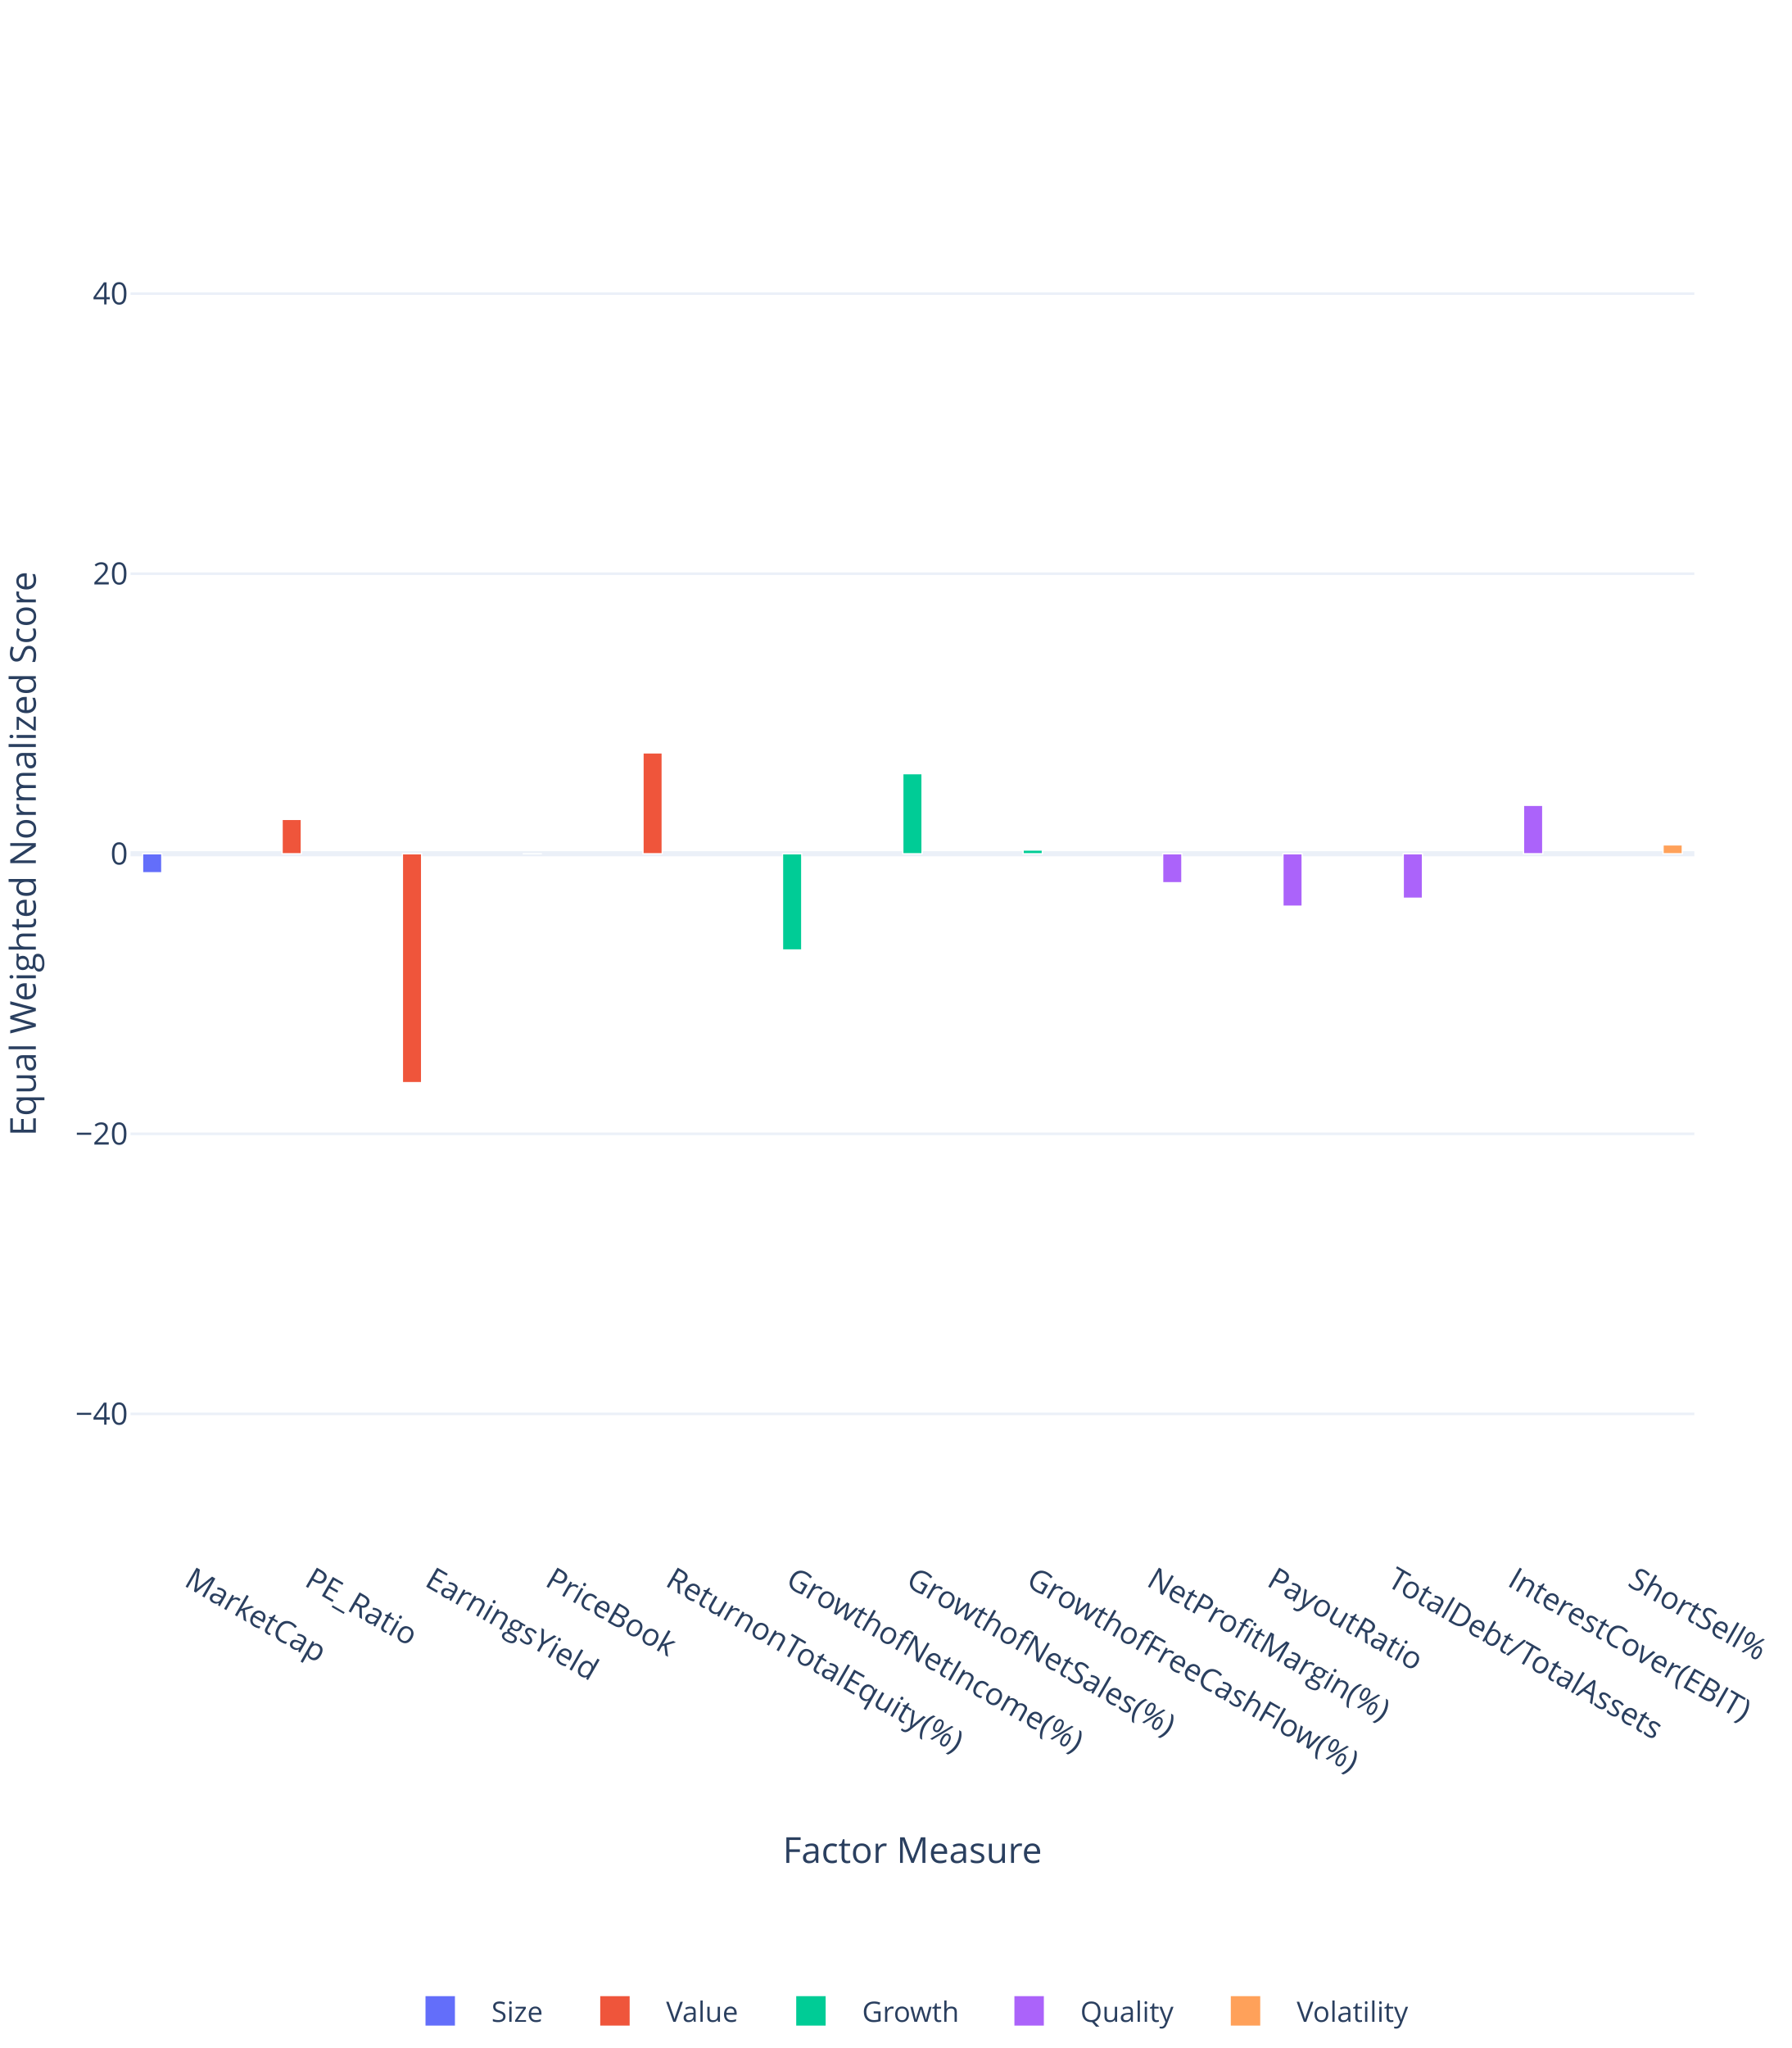
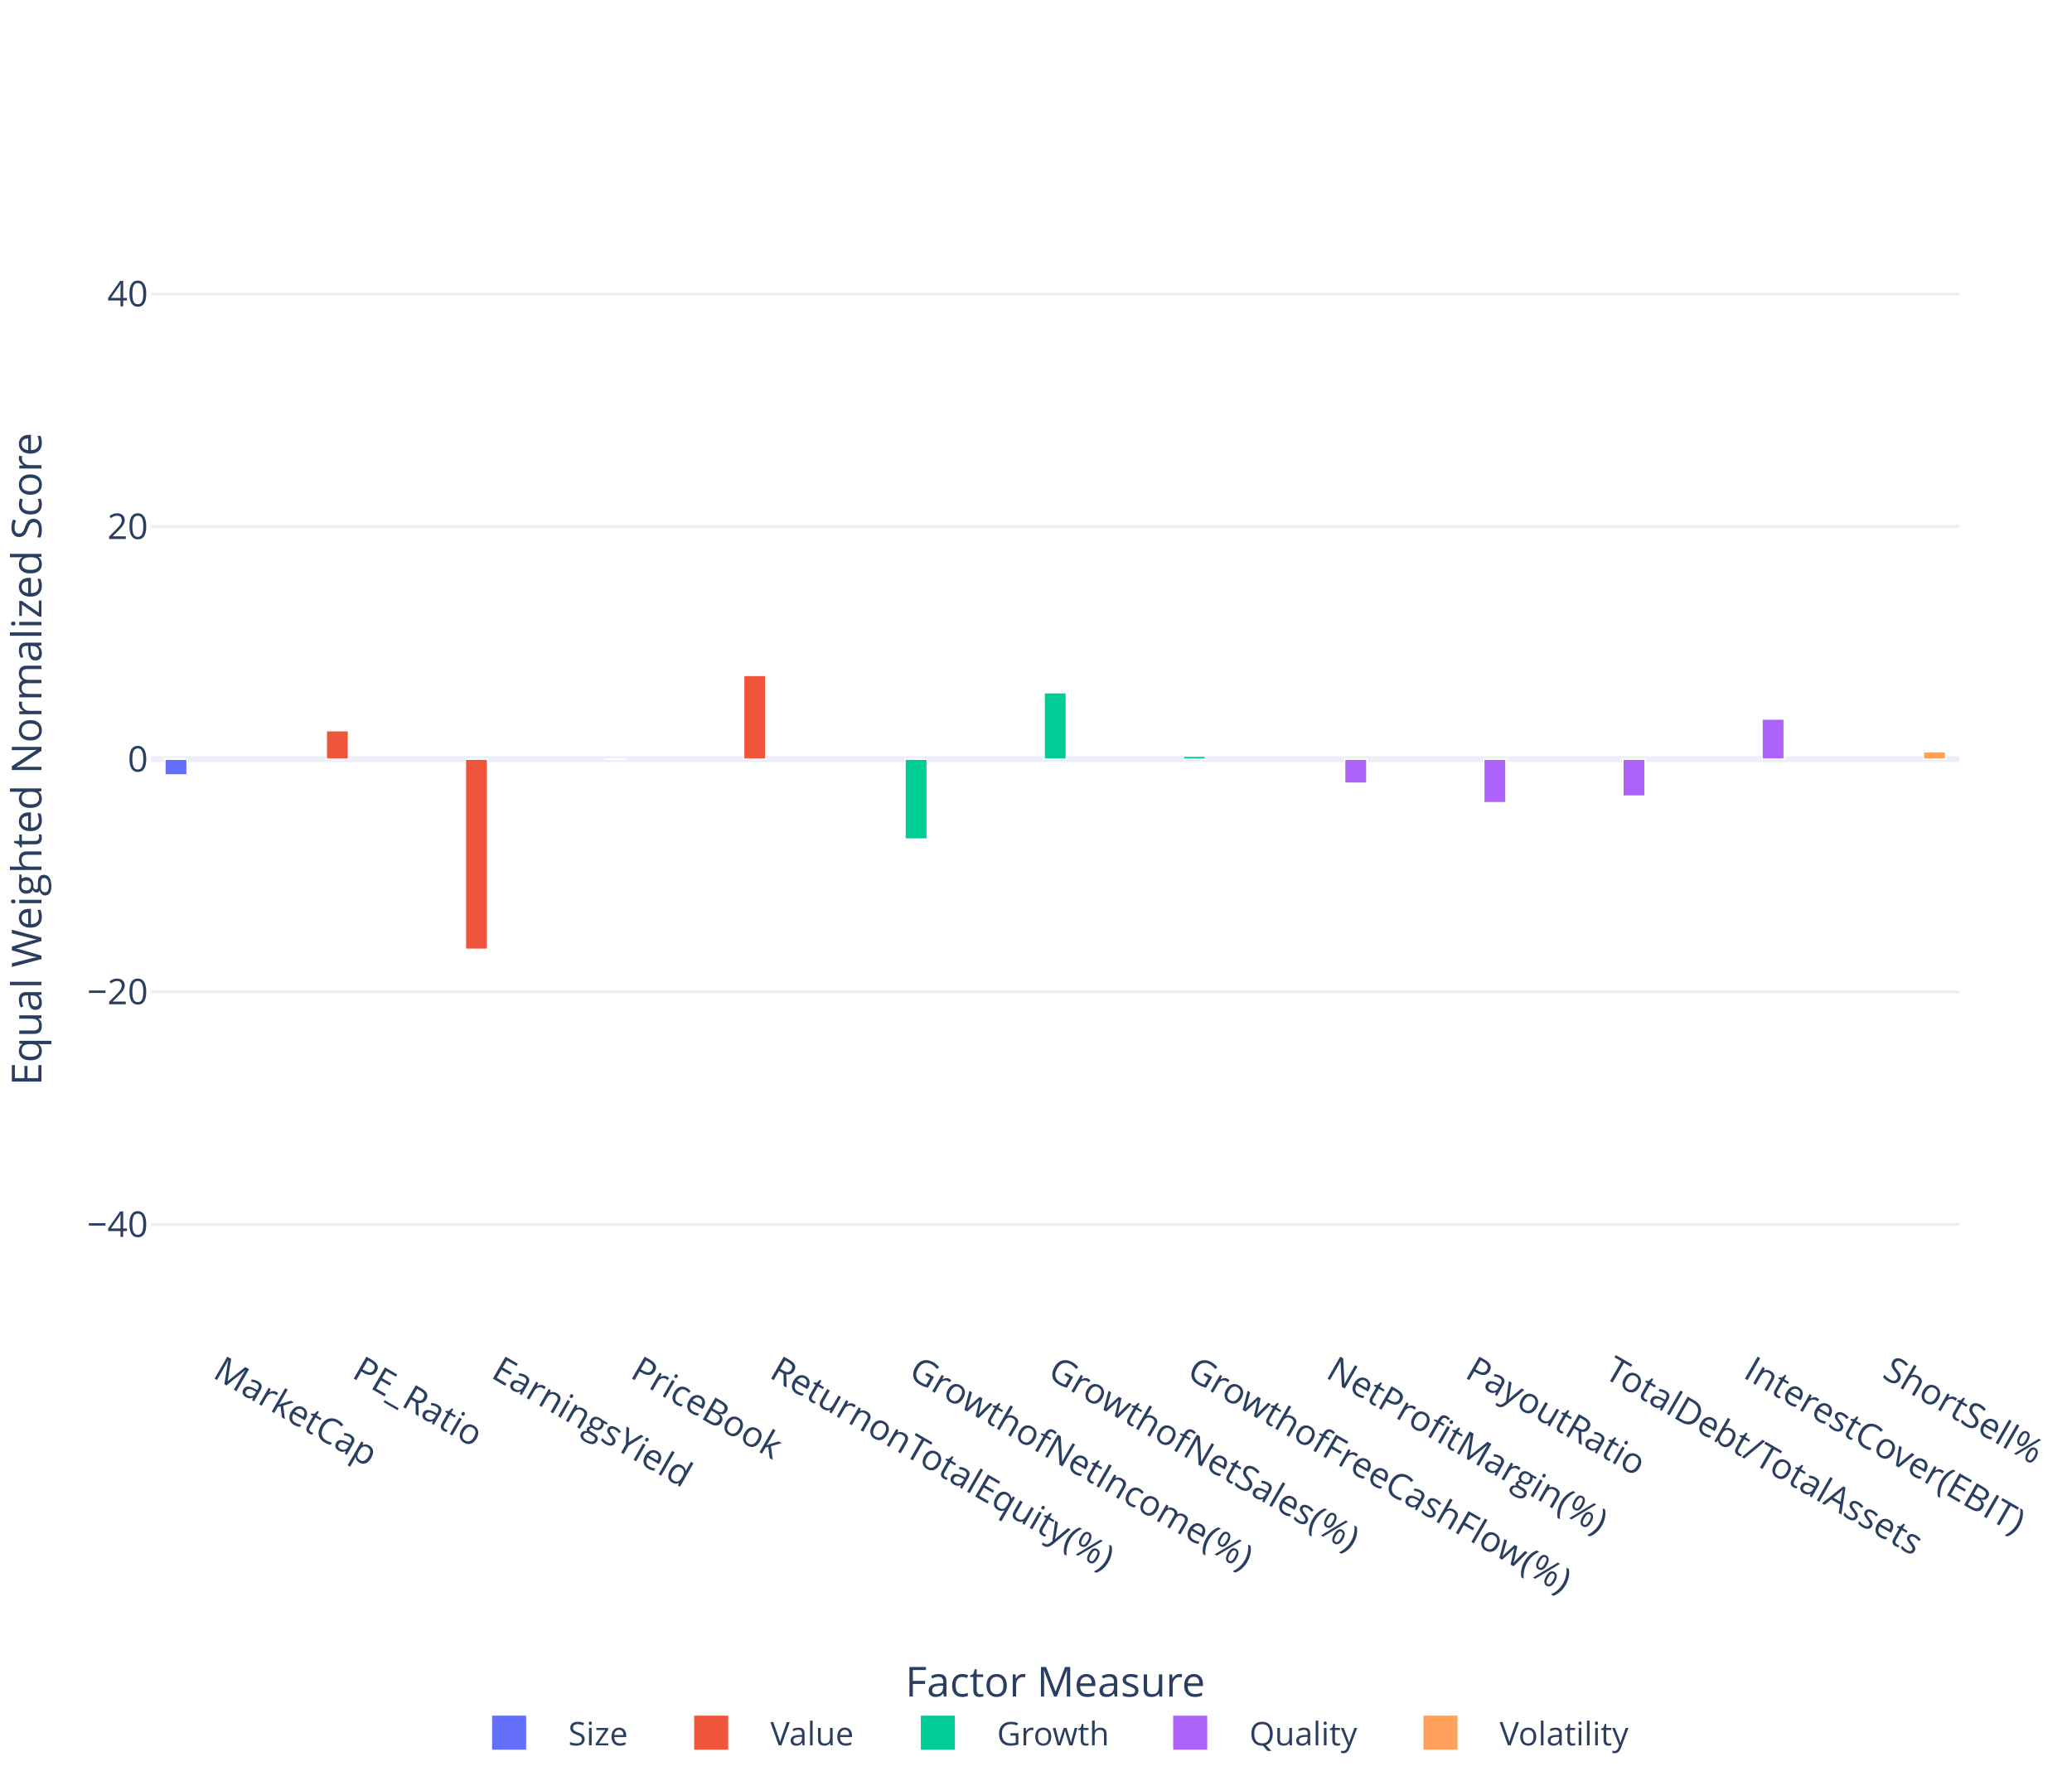
- <svg xmlns="http://www.w3.org/2000/svg" class="main-svg" width="700" height="800" style="" viewBox="0 0 700 800">
-   <rect x="0" y="0" width="700" height="800" style="fill: rgb(255, 255, 255); fill-opacity: 1;" />
-   <defs id="defs-106bd0">
+ <svg xmlns="http://www.w3.org/2000/svg" class="main-svg" width="700" height="600" style="" viewBox="0 0 700 600">
+   <rect x="0" y="0" width="700" height="600" style="fill: rgb(255, 255, 255); fill-opacity: 1;" />
+   <defs id="defs-04bb1e">
    <g class="clips">
-       <clipPath id="clip106bd0xyplot" class="plotclip">
-         <rect width="611" height="547" />
-       </clipPath>
-       <clipPath class="axesclip" id="clip106bd0x">
-         <rect x="51" y="0" width="611" height="800" />
-       </clipPath>
-       <clipPath class="axesclip" id="clip106bd0y">
-         <rect x="0" y="60" width="700" height="547" />
-       </clipPath>
-       <clipPath class="axesclip" id="clip106bd0xy">
-         <rect x="51" y="60" width="611" height="547" />
+       <clipPath id="clip04bb1exyplot" class="plotclip">
+         <rect width="611" height="393" />
+       </clipPath>
+       <clipPath class="axesclip" id="clip04bb1ex">
+         <rect x="51" y="0" width="611" height="600" />
+       </clipPath>
+       <clipPath class="axesclip" id="clip04bb1ey">
+         <rect x="0" y="60" width="700" height="393" />
+       </clipPath>
+       <clipPath class="axesclip" id="clip04bb1exy">
+         <rect x="51" y="60" width="611" height="393" />
      </clipPath>
    </g>
    <g class="gradients" />
    <g class="patterns" />
  </defs>
  <g class="bglayer" />
  <g class="layer-below">
    <g class="imagelayer" />
    <g class="shapelayer" />
  </g>
  <g class="cartesianlayer">
    <g class="subplot xy">
      <g class="layer-subplot">
        <g class="shapelayer" />
        <g class="imagelayer" />
      </g>
      <g class="minor-gridlayer">
        <g class="x" />
        <g class="y" />
      </g>
      <g class="gridlayer">
        <g class="x" />
        <g class="y">
-           <path class="ygrid crisp" transform="translate(0,552.3)" d="M51,0h611" style="stroke: rgb(235, 240, 248); stroke-opacity: 1; stroke-width: 1px;" />
-           <path class="ygrid crisp" transform="translate(0,442.9)" d="M51,0h611" style="stroke: rgb(235, 240, 248); stroke-opacity: 1; stroke-width: 1px;" />
-           <path class="ygrid crisp" transform="translate(0,224.1)" d="M51,0h611" style="stroke: rgb(235, 240, 248); stroke-opacity: 1; stroke-width: 1px;" />
-           <path class="ygrid crisp" transform="translate(0,114.7)" d="M51,0h611" style="stroke: rgb(235, 240, 248); stroke-opacity: 1; stroke-width: 1px;" />
+           <path class="ygrid crisp" transform="translate(0,413.7)" d="M51,0h611" style="stroke: rgb(235, 240, 248); stroke-opacity: 1; stroke-width: 1px;" />
+           <path class="ygrid crisp" transform="translate(0,335.1)" d="M51,0h611" style="stroke: rgb(235, 240, 248); stroke-opacity: 1; stroke-width: 1px;" />
+           <path class="ygrid crisp" transform="translate(0,177.9)" d="M51,0h611" style="stroke: rgb(235, 240, 248); stroke-opacity: 1; stroke-width: 1px;" />
+           <path class="ygrid crisp" transform="translate(0,99.3)" d="M51,0h611" style="stroke: rgb(235, 240, 248); stroke-opacity: 1; stroke-width: 1px;" />
        </g>
      </g>
      <g class="zerolinelayer">
-         <path class="yzl zl crisp" transform="translate(0,333.5)" d="M51,0h611" style="stroke: rgb(235, 240, 248); stroke-opacity: 1; stroke-width: 2px;" />
+         <path class="yzl zl crisp" transform="translate(0,256.5)" d="M51,0h611" style="stroke: rgb(235, 240, 248); stroke-opacity: 1; stroke-width: 2px;" />
      </g>
      <path class="xlines-below" />
      <path class="ylines-below" />
      <g class="overlines-below" />
      <g class="xaxislayer-below" />
      <g class="yaxislayer-below" />
      <g class="overaxes-below" />
-       <g class="plot" transform="translate(51,60)" clip-path="url(#clip106bd0xyplot)">
+       <g class="plot" transform="translate(51,60)" clip-path="url(#clip04bb1exyplot)">
        <g class="barlayer mlayer">
          <g class="trace bars" style="opacity: 1;">
            <g class="points">
              <g class="point">
-                 <path d="M4.7,273.5V280.92H12.22V273.5Z" style="vector-effect: non-scaling-stroke; opacity: 1; stroke-width: 0.5px; fill: rgb(99, 110, 250); fill-opacity: 1; stroke: rgb(255, 255, 255); stroke-opacity: 1;" />
-               </g>
-             </g>
-           </g>
-           <g class="trace bars" style="opacity: 1;">
-             <g class="points">
-               <g class="point">
-                 <path d="M59.22,273.5V260.08H66.74V273.5Z" style="vector-effect: non-scaling-stroke; opacity: 1; stroke-width: 0.5px; fill: rgb(239, 85, 59); fill-opacity: 1; stroke: rgb(255, 255, 255); stroke-opacity: 1;" />
-               </g>
-               <g class="point">
-                 <path d="M106.22,273.5V362.91H113.74V273.5Z" style="vector-effect: non-scaling-stroke; opacity: 1; stroke-width: 0.5px; fill: rgb(239, 85, 59); fill-opacity: 1; stroke: rgb(255, 255, 255); stroke-opacity: 1;" />
-               </g>
-               <g class="point">
-                 <path d="M153.22,273.5V273.5H160.74V273.5Z" style="vector-effect: non-scaling-stroke; opacity: 1; stroke-width: 0.5px; fill: rgb(239, 85, 59); fill-opacity: 1; stroke: rgb(255, 255, 255); stroke-opacity: 1;" />
-               </g>
-               <g class="point">
-                 <path d="M200.22,273.5V234.09H207.74V273.5Z" style="vector-effect: non-scaling-stroke; opacity: 1; stroke-width: 0.5px; fill: rgb(239, 85, 59); fill-opacity: 1; stroke: rgb(255, 255, 255); stroke-opacity: 1;" />
-               </g>
-             </g>
-           </g>
-           <g class="trace bars" style="opacity: 1;">
-             <g class="points">
-               <g class="point">
-                 <path d="M254.74,273.5V311.08H262.26V273.5Z" style="vector-effect: non-scaling-stroke; opacity: 1; stroke-width: 0.5px; fill: rgb(0, 204, 150); fill-opacity: 1; stroke: rgb(255, 255, 255); stroke-opacity: 1;" />
-               </g>
-               <g class="point">
-                 <path d="M301.74,273.5V242.22H309.26V273.5Z" style="vector-effect: non-scaling-stroke; opacity: 1; stroke-width: 0.5px; fill: rgb(0, 204, 150); fill-opacity: 1; stroke: rgb(255, 255, 255); stroke-opacity: 1;" />
-               </g>
-               <g class="point">
-                 <path d="M348.74,273.5V272.05H356.26V273.5Z" style="vector-effect: non-scaling-stroke; opacity: 1; stroke-width: 0.5px; fill: rgb(0, 204, 150); fill-opacity: 1; stroke: rgb(255, 255, 255); stroke-opacity: 1;" />
-               </g>
-             </g>
-           </g>
-           <g class="trace bars" style="opacity: 1;">
-             <g class="points">
-               <g class="point">
-                 <path d="M403.26,273.5V284.82H410.78V273.5Z" style="vector-effect: non-scaling-stroke; opacity: 1; stroke-width: 0.5px; fill: rgb(171, 99, 250); fill-opacity: 1; stroke: rgb(255, 255, 255); stroke-opacity: 1;" />
-               </g>
-               <g class="point">
-                 <path d="M450.26,273.5V293.98H457.78V273.5Z" style="vector-effect: non-scaling-stroke; opacity: 1; stroke-width: 0.5px; fill: rgb(171, 99, 250); fill-opacity: 1; stroke: rgb(255, 255, 255); stroke-opacity: 1;" />
-               </g>
-               <g class="point">
-                 <path d="M497.26,273.5V290.87H504.78V273.5Z" style="vector-effect: non-scaling-stroke; opacity: 1; stroke-width: 0.5px; fill: rgb(171, 99, 250); fill-opacity: 1; stroke: rgb(255, 255, 255); stroke-opacity: 1;" />
-               </g>
-               <g class="point">
-                 <path d="M544.26,273.5V254.58H551.78V273.5Z" style="vector-effect: non-scaling-stroke; opacity: 1; stroke-width: 0.5px; fill: rgb(171, 99, 250); fill-opacity: 1; stroke: rgb(255, 255, 255); stroke-opacity: 1;" />
-               </g>
-             </g>
-           </g>
-           <g class="trace bars" style="opacity: 1;">
-             <g class="points">
-               <g class="point">
-                 <path d="M598.78,273.5V270.03H606.3V273.5Z" style="vector-effect: non-scaling-stroke; opacity: 1; stroke-width: 0.5px; fill: rgb(255, 161, 90); fill-opacity: 1; stroke: rgb(255, 255, 255); stroke-opacity: 1;" />
+                 <path d="M4.7,196.5V201.83H12.22V196.5Z" style="vector-effect: none; opacity: 1; stroke-width: 0.5px; fill: rgb(99, 110, 250); fill-opacity: 1; stroke: rgb(255, 255, 255); stroke-opacity: 1;" />
+               </g>
+             </g>
+           </g>
+           <g class="trace bars" style="opacity: 1;">
+             <g class="points">
+               <g class="point">
+                 <path d="M59.22,196.5V186.86H66.74V196.5Z" style="vector-effect: none; opacity: 1; stroke-width: 0.5px; fill: rgb(239, 85, 59); fill-opacity: 1; stroke: rgb(255, 255, 255); stroke-opacity: 1;" />
+               </g>
+               <g class="point">
+                 <path d="M106.22,196.5V260.74H113.74V196.5Z" style="vector-effect: none; opacity: 1; stroke-width: 0.5px; fill: rgb(239, 85, 59); fill-opacity: 1; stroke: rgb(255, 255, 255); stroke-opacity: 1;" />
+               </g>
+               <g class="point">
+                 <path d="M153.22,196.5V196.5H160.74V196.5Z" style="vector-effect: none; opacity: 1; stroke-width: 0.5px; fill: rgb(239, 85, 59); fill-opacity: 1; stroke: rgb(255, 255, 255); stroke-opacity: 1;" />
+               </g>
+               <g class="point">
+                 <path d="M200.22,196.5V168.18H207.74V196.5Z" style="vector-effect: none; opacity: 1; stroke-width: 0.5px; fill: rgb(239, 85, 59); fill-opacity: 1; stroke: rgb(255, 255, 255); stroke-opacity: 1;" />
+               </g>
+             </g>
+           </g>
+           <g class="trace bars" style="opacity: 1;">
+             <g class="points">
+               <g class="point">
+                 <path d="M254.74,196.5V223.5H262.26V196.5Z" style="vector-effect: none; opacity: 1; stroke-width: 0.5px; fill: rgb(0, 204, 150); fill-opacity: 1; stroke: rgb(255, 255, 255); stroke-opacity: 1;" />
+               </g>
+               <g class="point">
+                 <path d="M301.74,196.5V174.03H309.26V196.5Z" style="vector-effect: none; opacity: 1; stroke-width: 0.5px; fill: rgb(0, 204, 150); fill-opacity: 1; stroke: rgb(255, 255, 255); stroke-opacity: 1;" />
+               </g>
+               <g class="point">
+                 <path d="M348.74,196.5V195.46H356.26V196.5Z" style="vector-effect: none; opacity: 1; stroke-width: 0.5px; fill: rgb(0, 204, 150); fill-opacity: 1; stroke: rgb(255, 255, 255); stroke-opacity: 1;" />
+               </g>
+             </g>
+           </g>
+           <g class="trace bars" style="opacity: 1;">
+             <g class="points">
+               <g class="point">
+                 <path d="M403.26,196.5V204.63H410.78V196.5Z" style="vector-effect: none; opacity: 1; stroke-width: 0.5px; fill: rgb(171, 99, 250); fill-opacity: 1; stroke: rgb(255, 255, 255); stroke-opacity: 1;" />
+               </g>
+               <g class="point">
+                 <path d="M450.26,196.5V211.21H457.78V196.5Z" style="vector-effect: none; opacity: 1; stroke-width: 0.5px; fill: rgb(171, 99, 250); fill-opacity: 1; stroke: rgb(255, 255, 255); stroke-opacity: 1;" />
+               </g>
+               <g class="point">
+                 <path d="M497.26,196.5V208.98H504.78V196.5Z" style="vector-effect: none; opacity: 1; stroke-width: 0.5px; fill: rgb(171, 99, 250); fill-opacity: 1; stroke: rgb(255, 255, 255); stroke-opacity: 1;" />
+               </g>
+               <g class="point">
+                 <path d="M544.26,196.5V182.91H551.78V196.5Z" style="vector-effect: none; opacity: 1; stroke-width: 0.5px; fill: rgb(171, 99, 250); fill-opacity: 1; stroke: rgb(255, 255, 255); stroke-opacity: 1;" />
+               </g>
+             </g>
+           </g>
+           <g class="trace bars" style="opacity: 1;">
+             <g class="points">
+               <g class="point">
+                 <path d="M598.78,196.5V194.01H606.3V196.5Z" style="vector-effect: none; opacity: 1; stroke-width: 0.5px; fill: rgb(255, 161, 90); fill-opacity: 1; stroke: rgb(255, 255, 255); stroke-opacity: 1;" />
              </g>
            </g>
          </g>
        </g>
      </g>
      <g class="overplot" />
      <path class="xlines-above crisp" d="M0,0" style="fill: none;" />
      <path class="ylines-above crisp" d="M0,0" style="fill: none;" />
      <g class="overlines-above" />
      <g class="xaxislayer-above">
        <g class="xtick">
-           <text text-anchor="start" x="0" y="620" transform="translate(74.5,0) rotate(30,0,614)" style="font-family: 'Open Sans', verdana, arial, sans-serif; font-size: 12px; fill: rgb(42, 63, 95); fill-opacity: 1; white-space: pre; opacity: 1;">MarketCap</text>
-         </g>
-         <g class="xtick">
-           <text text-anchor="start" x="0" y="620" transform="translate(121.5,0) rotate(30,0,614)" style="font-family: 'Open Sans', verdana, arial, sans-serif; font-size: 12px; fill: rgb(42, 63, 95); fill-opacity: 1; white-space: pre; opacity: 1;">PE_Ratio</text>
-         </g>
-         <g class="xtick">
-           <text text-anchor="start" x="0" y="620" transform="translate(168.5,0) rotate(30,0,614)" style="font-family: 'Open Sans', verdana, arial, sans-serif; font-size: 12px; fill: rgb(42, 63, 95); fill-opacity: 1; white-space: pre; opacity: 1;">EarningsYield</text>
-         </g>
-         <g class="xtick">
-           <text text-anchor="start" x="0" y="620" transform="translate(215.5,0) rotate(30,0,614)" style="font-family: 'Open Sans', verdana, arial, sans-serif; font-size: 12px; fill: rgb(42, 63, 95); fill-opacity: 1; white-space: pre; opacity: 1;">PriceBook</text>
-         </g>
-         <g class="xtick">
-           <text text-anchor="start" x="0" y="620" transform="translate(262.5,0) rotate(30,0,614)" style="font-family: 'Open Sans', verdana, arial, sans-serif; font-size: 12px; fill: rgb(42, 63, 95); fill-opacity: 1; white-space: pre; opacity: 1;">ReturnonTotalEquity(%)</text>
-         </g>
-         <g class="xtick">
-           <text text-anchor="start" x="0" y="620" transform="translate(309.5,0) rotate(30,0,614)" style="font-family: 'Open Sans', verdana, arial, sans-serif; font-size: 12px; fill: rgb(42, 63, 95); fill-opacity: 1; white-space: pre; opacity: 1;">GrowthofNetIncome(%)</text>
-         </g>
-         <g class="xtick">
-           <text text-anchor="start" x="0" y="620" transform="translate(356.5,0) rotate(30,0,614)" style="font-family: 'Open Sans', verdana, arial, sans-serif; font-size: 12px; fill: rgb(42, 63, 95); fill-opacity: 1; white-space: pre; opacity: 1;">GrowthofNetSales(%)</text>
-         </g>
-         <g class="xtick">
-           <text text-anchor="start" x="0" y="620" transform="translate(403.5,0) rotate(30,0,614)" style="font-family: 'Open Sans', verdana, arial, sans-serif; font-size: 12px; fill: rgb(42, 63, 95); fill-opacity: 1; white-space: pre; opacity: 1;">GrowthofFreeCashFlow(%)</text>
-         </g>
-         <g class="xtick">
-           <text text-anchor="start" x="0" y="620" transform="translate(450.5,0) rotate(30,0,614)" style="font-family: 'Open Sans', verdana, arial, sans-serif; font-size: 12px; fill: rgb(42, 63, 95); fill-opacity: 1; white-space: pre; opacity: 1;">NetProfitMargin(%)</text>
-         </g>
-         <g class="xtick">
-           <text text-anchor="start" x="0" y="620" transform="translate(497.5,0) rotate(30,0,614)" style="font-family: 'Open Sans', verdana, arial, sans-serif; font-size: 12px; fill: rgb(42, 63, 95); fill-opacity: 1; white-space: pre; opacity: 1;">PayoutRatio</text>
-         </g>
-         <g class="xtick">
-           <text text-anchor="start" x="0" y="620" transform="translate(544.5,0) rotate(30,0,614)" style="font-family: 'Open Sans', verdana, arial, sans-serif; font-size: 12px; fill: rgb(42, 63, 95); fill-opacity: 1; white-space: pre; opacity: 1;">TotalDebt/TotalAssets</text>
-         </g>
-         <g class="xtick">
-           <text text-anchor="start" x="0" y="620" transform="translate(591.5,0) rotate(30,0,614)" style="font-family: 'Open Sans', verdana, arial, sans-serif; font-size: 12px; fill: rgb(42, 63, 95); fill-opacity: 1; white-space: pre; opacity: 1;">InterestCover(EBIT)</text>
-         </g>
-         <g class="xtick">
-           <text text-anchor="start" x="0" y="620" transform="translate(638.5,0) rotate(30,0,614)" style="font-family: 'Open Sans', verdana, arial, sans-serif; font-size: 12px; fill: rgb(42, 63, 95); fill-opacity: 1; white-space: pre; opacity: 1;">ShortSell%</text>
+           <text text-anchor="start" x="0" y="466" transform="translate(74.5,0) rotate(30,0,460)" style="font-family: 'Open Sans', verdana, arial, sans-serif; font-size: 12px; fill: rgb(42, 63, 95); fill-opacity: 1; white-space: pre; opacity: 1;">MarketCap</text>
+         </g>
+         <g class="xtick">
+           <text text-anchor="start" x="0" y="466" transform="translate(121.5,0) rotate(30,0,460)" style="font-family: 'Open Sans', verdana, arial, sans-serif; font-size: 12px; fill: rgb(42, 63, 95); fill-opacity: 1; white-space: pre; opacity: 1;">PE_Ratio</text>
+         </g>
+         <g class="xtick">
+           <text text-anchor="start" x="0" y="466" transform="translate(168.5,0) rotate(30,0,460)" style="font-family: 'Open Sans', verdana, arial, sans-serif; font-size: 12px; fill: rgb(42, 63, 95); fill-opacity: 1; white-space: pre; opacity: 1;">EarningsYield</text>
+         </g>
+         <g class="xtick">
+           <text text-anchor="start" x="0" y="466" transform="translate(215.5,0) rotate(30,0,460)" style="font-family: 'Open Sans', verdana, arial, sans-serif; font-size: 12px; fill: rgb(42, 63, 95); fill-opacity: 1; white-space: pre; opacity: 1;">PriceBook</text>
+         </g>
+         <g class="xtick">
+           <text text-anchor="start" x="0" y="466" transform="translate(262.5,0) rotate(30,0,460)" style="font-family: 'Open Sans', verdana, arial, sans-serif; font-size: 12px; fill: rgb(42, 63, 95); fill-opacity: 1; white-space: pre; opacity: 1;">ReturnonTotalEquity(%)</text>
+         </g>
+         <g class="xtick">
+           <text text-anchor="start" x="0" y="466" transform="translate(309.5,0) rotate(30,0,460)" style="font-family: 'Open Sans', verdana, arial, sans-serif; font-size: 12px; fill: rgb(42, 63, 95); fill-opacity: 1; white-space: pre; opacity: 1;">GrowthofNetIncome(%)</text>
+         </g>
+         <g class="xtick">
+           <text text-anchor="start" x="0" y="466" transform="translate(356.5,0) rotate(30,0,460)" style="font-family: 'Open Sans', verdana, arial, sans-serif; font-size: 12px; fill: rgb(42, 63, 95); fill-opacity: 1; white-space: pre; opacity: 1;">GrowthofNetSales(%)</text>
+         </g>
+         <g class="xtick">
+           <text text-anchor="start" x="0" y="466" transform="translate(403.5,0) rotate(30,0,460)" style="font-family: 'Open Sans', verdana, arial, sans-serif; font-size: 12px; fill: rgb(42, 63, 95); fill-opacity: 1; white-space: pre; opacity: 1;">GrowthofFreeCashFlow(%)</text>
+         </g>
+         <g class="xtick">
+           <text text-anchor="start" x="0" y="466" transform="translate(450.5,0) rotate(30,0,460)" style="font-family: 'Open Sans', verdana, arial, sans-serif; font-size: 12px; fill: rgb(42, 63, 95); fill-opacity: 1; white-space: pre; opacity: 1;">NetProfitMargin(%)</text>
+         </g>
+         <g class="xtick">
+           <text text-anchor="start" x="0" y="466" transform="translate(497.5,0) rotate(30,0,460)" style="font-family: 'Open Sans', verdana, arial, sans-serif; font-size: 12px; fill: rgb(42, 63, 95); fill-opacity: 1; white-space: pre; opacity: 1;">PayoutRatio</text>
+         </g>
+         <g class="xtick">
+           <text text-anchor="start" x="0" y="466" transform="translate(544.5,0) rotate(30,0,460)" style="font-family: 'Open Sans', verdana, arial, sans-serif; font-size: 12px; fill: rgb(42, 63, 95); fill-opacity: 1; white-space: pre; opacity: 1;">TotalDebt/TotalAssets</text>
+         </g>
+         <g class="xtick">
+           <text text-anchor="start" x="0" y="466" transform="translate(591.5,0) rotate(30,0,460)" style="font-family: 'Open Sans', verdana, arial, sans-serif; font-size: 12px; fill: rgb(42, 63, 95); fill-opacity: 1; white-space: pre; opacity: 1;">InterestCover(EBIT)</text>
+         </g>
+         <g class="xtick">
+           <text text-anchor="start" x="0" y="466" transform="translate(638.5,0) rotate(30,0,460)" style="font-family: 'Open Sans', verdana, arial, sans-serif; font-size: 12px; fill: rgb(42, 63, 95); fill-opacity: 1; white-space: pre; opacity: 1;">ShortSell%</text>
        </g>
      </g>
      <g class="yaxislayer-above">
        <g class="ytick">
-           <text text-anchor="end" x="50" y="4.2" transform="translate(0,552.3)" style="font-family: 'Open Sans', verdana, arial, sans-serif; font-size: 12px; fill: rgb(42, 63, 95); fill-opacity: 1; white-space: pre; opacity: 1;">−40</text>
-         </g>
-         <g class="ytick">
-           <text text-anchor="end" x="50" y="4.2" style="font-family: 'Open Sans', verdana, arial, sans-serif; font-size: 12px; fill: rgb(42, 63, 95); fill-opacity: 1; white-space: pre; opacity: 1;" transform="translate(0,442.9)">−20</text>
-         </g>
-         <g class="ytick">
-           <text text-anchor="end" x="50" y="4.2" style="font-family: 'Open Sans', verdana, arial, sans-serif; font-size: 12px; fill: rgb(42, 63, 95); fill-opacity: 1; white-space: pre; opacity: 1;" transform="translate(0,333.5)">0</text>
-         </g>
-         <g class="ytick">
-           <text text-anchor="end" x="50" y="4.2" style="font-family: 'Open Sans', verdana, arial, sans-serif; font-size: 12px; fill: rgb(42, 63, 95); fill-opacity: 1; white-space: pre; opacity: 1;" transform="translate(0,224.1)">20</text>
-         </g>
-         <g class="ytick">
-           <text text-anchor="end" x="50" y="4.2" style="font-family: 'Open Sans', verdana, arial, sans-serif; font-size: 12px; fill: rgb(42, 63, 95); fill-opacity: 1; white-space: pre; opacity: 1;" transform="translate(0,114.7)">40</text>
+           <text text-anchor="end" x="50" y="4.2" transform="translate(0,413.7)" style="font-family: 'Open Sans', verdana, arial, sans-serif; font-size: 12px; fill: rgb(42, 63, 95); fill-opacity: 1; white-space: pre; opacity: 1;">−40</text>
+         </g>
+         <g class="ytick">
+           <text text-anchor="end" x="50" y="4.2" style="font-family: 'Open Sans', verdana, arial, sans-serif; font-size: 12px; fill: rgb(42, 63, 95); fill-opacity: 1; white-space: pre; opacity: 1;" transform="translate(0,335.1)">−20</text>
+         </g>
+         <g class="ytick">
+           <text text-anchor="end" x="50" y="4.2" style="font-family: 'Open Sans', verdana, arial, sans-serif; font-size: 12px; fill: rgb(42, 63, 95); fill-opacity: 1; white-space: pre; opacity: 1;" transform="translate(0,256.5)">0</text>
+         </g>
+         <g class="ytick">
+           <text text-anchor="end" x="50" y="4.2" style="font-family: 'Open Sans', verdana, arial, sans-serif; font-size: 12px; fill: rgb(42, 63, 95); fill-opacity: 1; white-space: pre; opacity: 1;" transform="translate(0,177.9)">20</text>
+         </g>
+         <g class="ytick">
+           <text text-anchor="end" x="50" y="4.2" style="font-family: 'Open Sans', verdana, arial, sans-serif; font-size: 12px; fill: rgb(42, 63, 95); fill-opacity: 1; white-space: pre; opacity: 1;" transform="translate(0,99.3)">40</text>
        </g>
      </g>
      <g class="overaxes-above" />
    </g>
  </g>
  <g class="polarlayer" />
  <g class="smithlayer" />
  <g class="ternarylayer" />
  <g class="geolayer" />
  <g class="funnelarealayer" />
  <g class="pielayer" />
  <g class="iciclelayer" />
  <g class="treemaplayer" />
  <g class="sunburstlayer" />
  <g class="glimages" />
-   <defs id="topdefs-106bd0">
+   <defs id="topdefs-04bb1e">
    <g class="clips" />
-     <clipPath id="legend106bd0">
+     <clipPath id="legend04bb1e">
      <rect width="409" height="29" x="0" y="0" />
    </clipPath>
  </defs>
  <g class="layer-above">
    <g class="imagelayer" />
    <g class="shapelayer" />
  </g>
  <g class="infolayer">
-     <g class="legend" pointer-events="all" transform="translate(152,771)">
+     <g class="legend" pointer-events="all" transform="translate(152,570.9)">
      <rect class="bg" shape-rendering="crispEdges" width="409" height="29" x="0" y="0" style="stroke: rgb(68, 68, 68); stroke-opacity: 1; fill: rgb(255, 255, 255); fill-opacity: 1; stroke-width: 0px;" />
-       <g class="scrollbox" transform="" clip-path="url(#legend106bd0)">
+       <g class="scrollbox" transform="" clip-path="url(#legend04bb1e)">
        <g class="groups" transform="">
          <g class="traces" transform="translate(0,14.5)" style="opacity: 1;">
            <text class="legendtext" text-anchor="start" x="40" y="4.29" style="font-family: 'Open Sans', verdana, arial, sans-serif; font-size: 11px; fill: rgb(42, 63, 95); fill-opacity: 1; white-space: pre;">Size</text>
            <g class="layers" style="opacity: 1;">
              <g class="legendfill" />
              <g class="legendlines" />
              <g class="legendsymbols">
                <g class="legendpoints">
                  <path class="legendundefined" d="M6,6H-6V-6H6Z" transform="translate(20,0)" style="stroke-width: 0.5px; fill: rgb(99, 110, 250); fill-opacity: 1; stroke: rgb(255, 255, 255); stroke-opacity: 1;" />
                </g>
              </g>
            </g>
            <rect class="legendtoggle" x="0" y="-9.5" width="65.766" height="19" style="fill: rgb(0, 0, 0); fill-opacity: 0;" />
          </g>
        </g>
        <g class="groups" transform="translate(68.26562,0)">
          <g class="traces" transform="translate(0,14.5)" style="opacity: 1;">
            <text class="legendtext" text-anchor="start" x="40" y="4.29" style="font-family: 'Open Sans', verdana, arial, sans-serif; font-size: 11px; fill: rgb(42, 63, 95); fill-opacity: 1; white-space: pre;">Value</text>
            <g class="layers" style="opacity: 1;">
              <g class="legendfill" />
              <g class="legendlines" />
              <g class="legendsymbols">
                <g class="legendpoints">
                  <path class="legendundefined" d="M6,6H-6V-6H6Z" transform="translate(20,0)" style="stroke-width: 0.5px; fill: rgb(239, 85, 59); fill-opacity: 1; stroke: rgb(255, 255, 255); stroke-opacity: 1;" />
                </g>
              </g>
            </g>
            <rect class="legendtoggle" x="0" y="-9.5" width="74.078" height="19" style="fill: rgb(0, 0, 0); fill-opacity: 0;" />
          </g>
        </g>
        <g class="groups" transform="translate(144.8438,0)">
          <g class="traces" transform="translate(0,14.5)" style="opacity: 1;">
            <text class="legendtext" text-anchor="start" x="40" y="4.29" style="font-family: 'Open Sans', verdana, arial, sans-serif; font-size: 11px; fill: rgb(42, 63, 95); fill-opacity: 1; white-space: pre;">Growth</text>
            <g class="layers" style="opacity: 1;">
              <g class="legendfill" />
              <g class="legendlines" />
              <g class="legendsymbols">
                <g class="legendpoints">
                  <path class="legendundefined" d="M6,6H-6V-6H6Z" transform="translate(20,0)" style="stroke-width: 0.5px; fill: rgb(0, 204, 150); fill-opacity: 1; stroke: rgb(255, 255, 255); stroke-opacity: 1;" />
                </g>
              </g>
            </g>
            <rect class="legendtoggle" x="0" y="-9.5" width="82.75" height="19" style="fill: rgb(0, 0, 0); fill-opacity: 0;" />
          </g>
        </g>
        <g class="groups" transform="translate(230.0938,0)">
          <g class="traces" transform="translate(0,14.5)" style="opacity: 1;">
            <text class="legendtext" text-anchor="start" x="40" y="4.29" style="font-family: 'Open Sans', verdana, arial, sans-serif; font-size: 11px; fill: rgb(42, 63, 95); fill-opacity: 1; white-space: pre;">Quality</text>
            <g class="layers" style="opacity: 1;">
              <g class="legendfill" />
              <g class="legendlines" />
              <g class="legendsymbols">
                <g class="legendpoints">
                  <path class="legendundefined" d="M6,6H-6V-6H6Z" transform="translate(20,0)" style="stroke-width: 0.5px; fill: rgb(171, 99, 250); fill-opacity: 1; stroke: rgb(255, 255, 255); stroke-opacity: 1;" />
                </g>
              </g>
            </g>
            <rect class="legendtoggle" x="0" y="-9.5" width="82.047" height="19" style="fill: rgb(0, 0, 0); fill-opacity: 0;" />
          </g>
        </g>
        <g class="groups" transform="translate(314.6406,0)">
          <g class="traces" transform="translate(0,14.5)" style="opacity: 1;">
            <text class="legendtext" text-anchor="start" x="40" y="4.29" style="font-family: 'Open Sans', verdana, arial, sans-serif; font-size: 11px; fill: rgb(42, 63, 95); fill-opacity: 1; white-space: pre;">Volatility</text>
            <g class="layers" style="opacity: 1;">
              <g class="legendfill" />
              <g class="legendlines" />
              <g class="legendsymbols">
                <g class="legendpoints">
                  <path class="legendundefined" d="M6,6H-6V-6H6Z" transform="translate(20,0)" style="stroke-width: 0.5px; fill: rgb(255, 161, 90); fill-opacity: 1; stroke: rgb(255, 255, 255); stroke-opacity: 1;" />
                </g>
              </g>
            </g>
            <rect class="legendtoggle" x="0" y="-9.5" width="91.469" height="19" style="fill: rgb(0, 0, 0); fill-opacity: 0;" />
          </g>
        </g>
      </g>
      <rect class="scrollbar" rx="20" ry="3" width="0" height="0" x="0" y="0" style="fill: rgb(128, 139, 164); fill-opacity: 1;" />
    </g>
    <g class="g-gtitle" />
    <g class="g-xtitle">
-       <text class="xtitle" x="356.5" y="727.703" text-anchor="middle" style="font-family: 'Open Sans', verdana, arial, sans-serif; font-size: 14px; fill: rgb(42, 63, 95); opacity: 1; font-weight: normal; white-space: pre;">Factor Measure</text>
-     </g>
-     <g class="g-ytitle" transform="translate(13.87793,0)">
-       <text class="ytitle" transform="rotate(-90,0.121875,333.5)" x="0.122" y="333.5" text-anchor="middle" style="font-family: 'Open Sans', verdana, arial, sans-serif; font-size: 14px; fill: rgb(42, 63, 95); opacity: 1; font-weight: normal; white-space: pre;">Equal Weighted Normalized Score</text>
+       <text class="xtitle" x="356.5" y="573.203" text-anchor="middle" style="font-family: 'Open Sans', verdana, arial, sans-serif; font-size: 14px; fill: rgb(42, 63, 95); opacity: 1; font-weight: normal; white-space: pre;">Factor Measure</text>
+     </g>
+     <g class="g-ytitle" transform="translate(13.37793,0)">
+       <text class="ytitle" transform="rotate(-90,0.621875,256.5)" x="0.622" y="256.5" text-anchor="middle" style="font-family: 'Open Sans', verdana, arial, sans-serif; font-size: 14px; fill: rgb(42, 63, 95); opacity: 1; font-weight: normal; white-space: pre;">Equal Weighted Normalized Score</text>
    </g>
  </g>
</svg>
